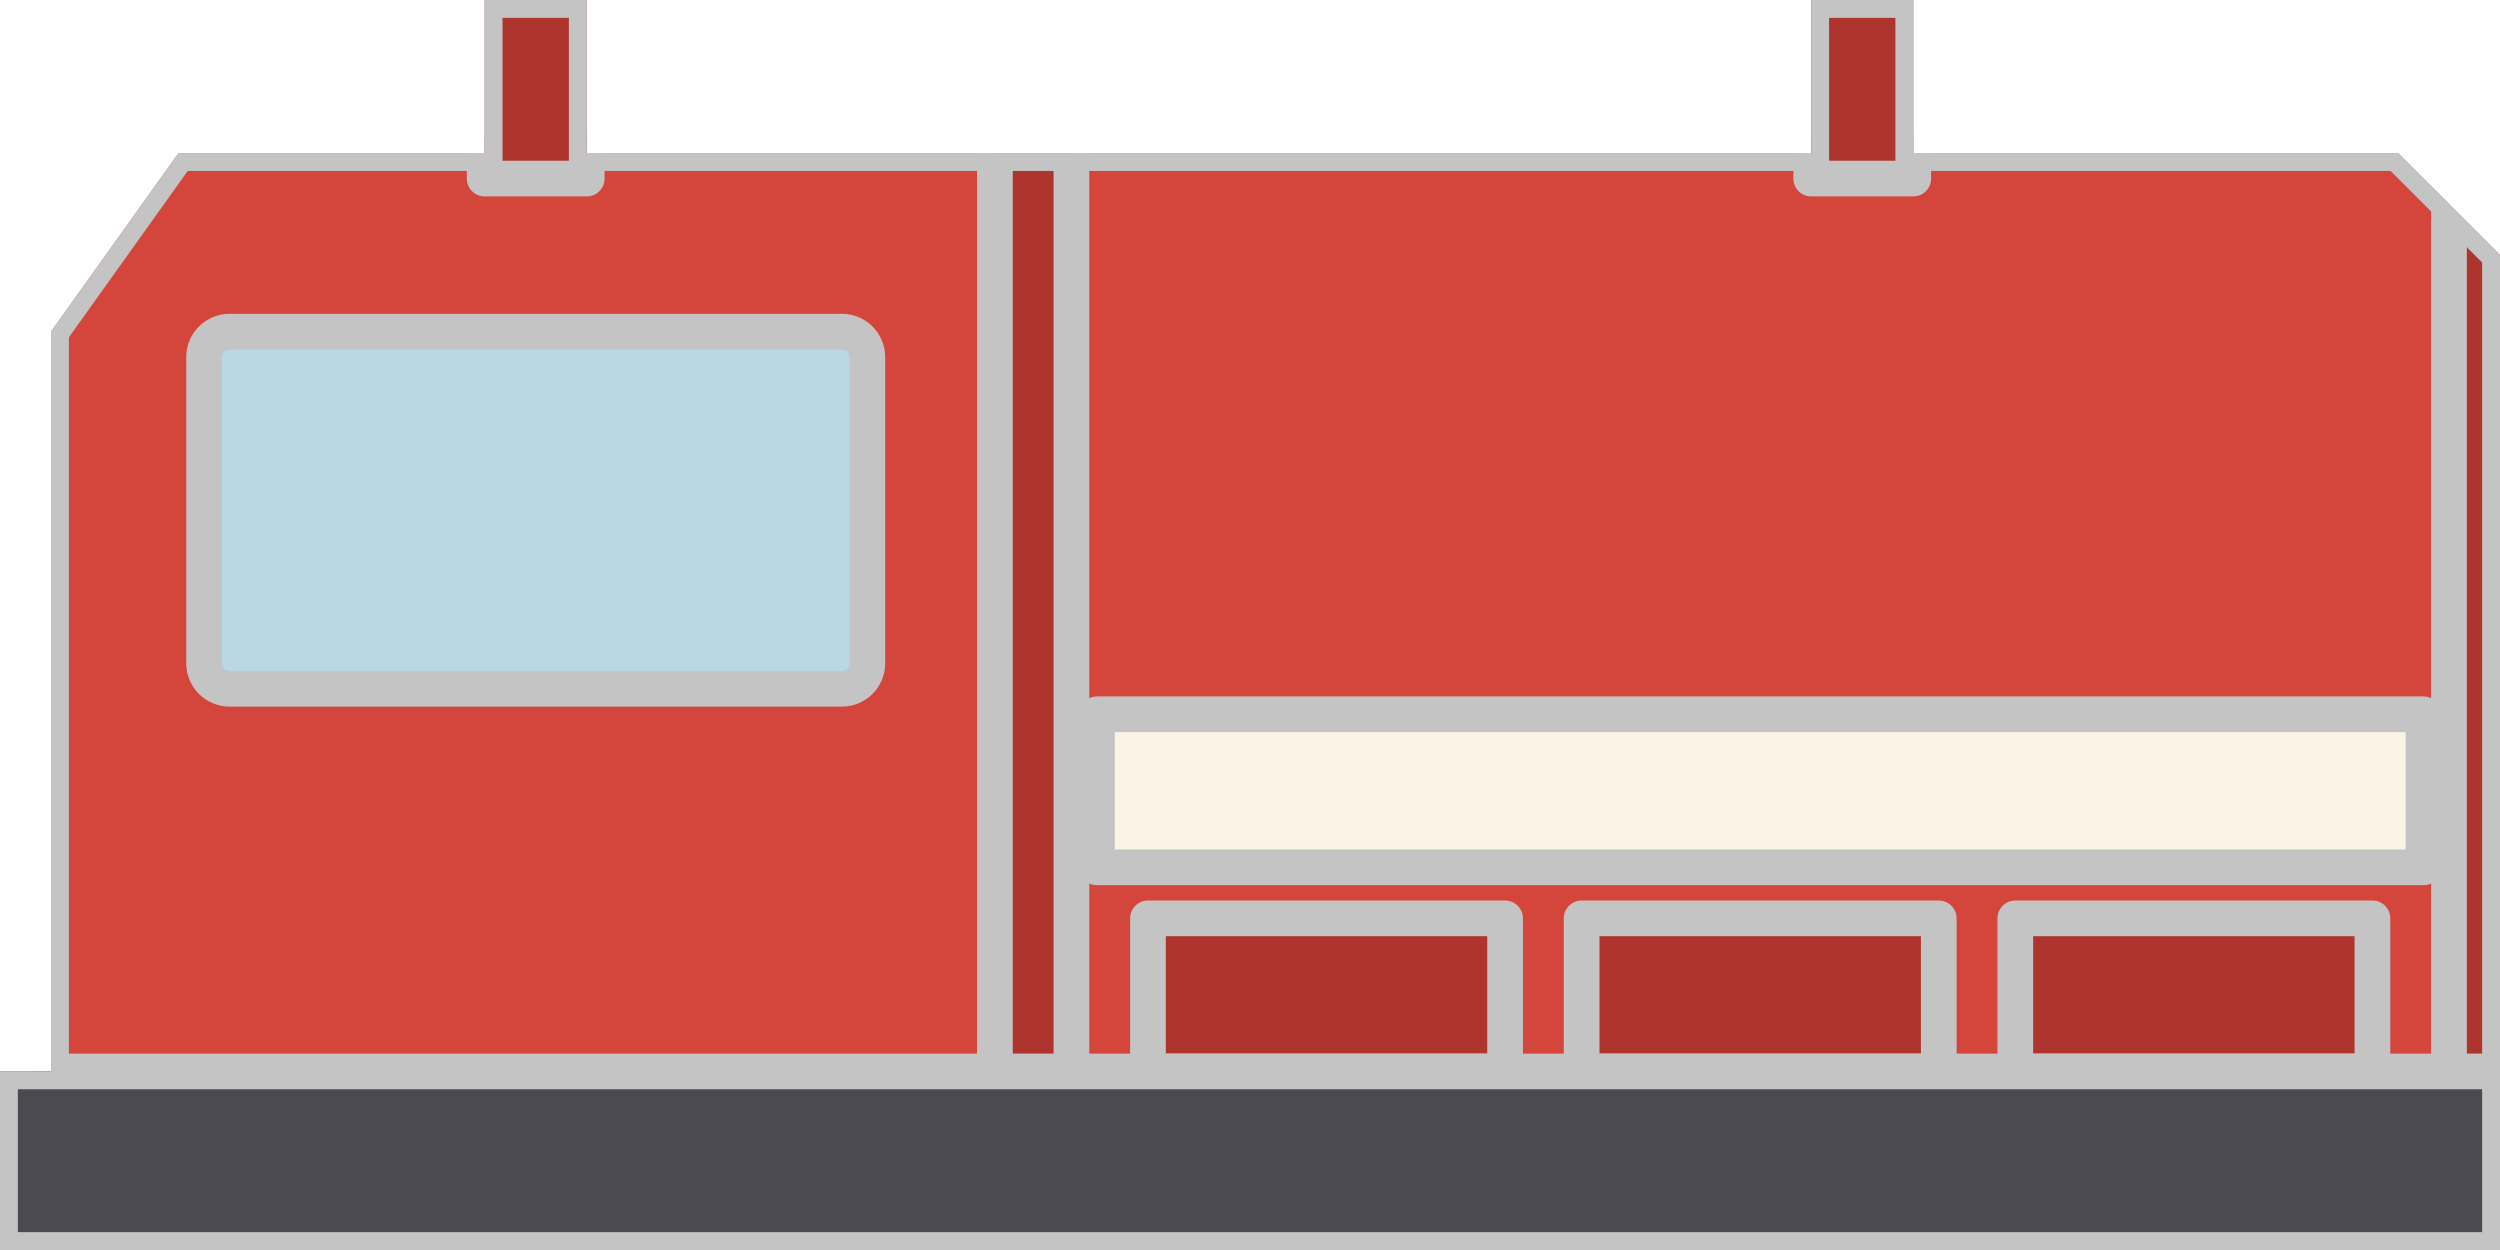
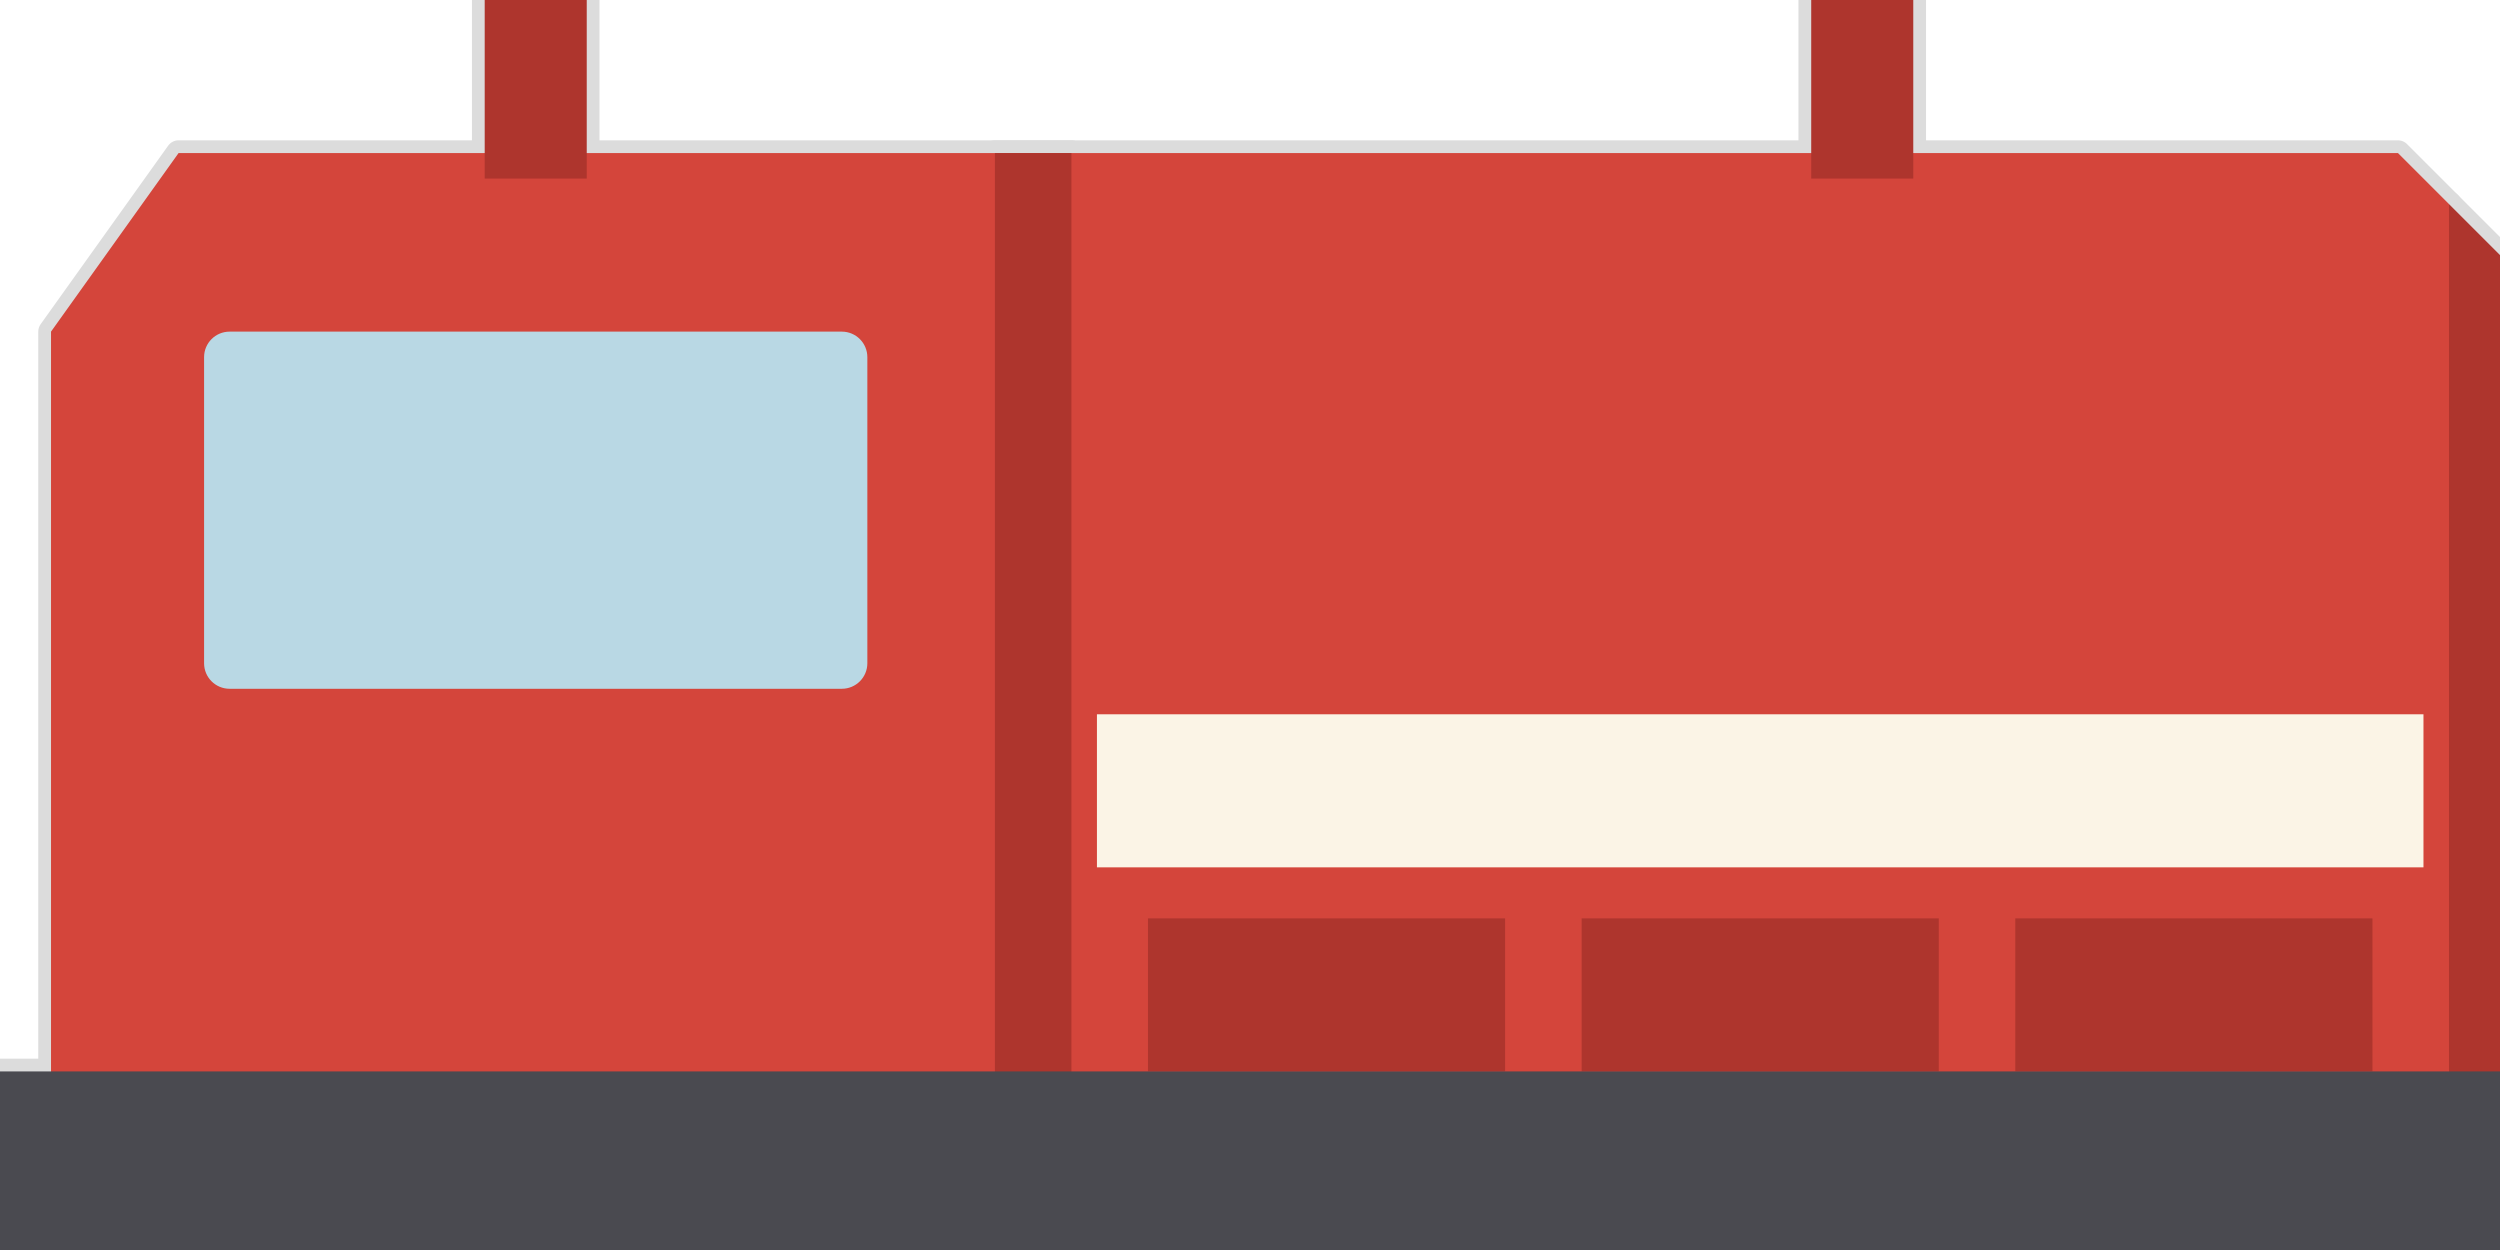
<svg xmlns="http://www.w3.org/2000/svg" width="294" height="147" viewBox="1 4 98 49">
-   <clipPath id="rim_firetruck_body">
-     <polygon points="5,52 5,19 10,12 97,12 99,14 99,52" fill="#AE352D" />
-     <polygon points="3,50 3,17 8,10 95,10 97,12 97,50" fill="#D4453B" />
-     <rect x="40" y="10" width="3" height="40" fill="#AE352D" />
-     <rect x="9" y="17" width="26" height="14" rx="1" fill="#B9D8E4" />
-     <rect x="44" y="32" width="52" height="6" fill="#FBF4E6" />
-     <rect x="46" y="40" width="14" height="6" fill="#AE352D" />
-     <rect x="63" y="40" width="14" height="6" fill="#AE352D" />
-     <rect x="80" y="40" width="14" height="6" fill="#AE352D" />
-     <rect x="1" y="46" width="98" height="7" fill="#4A4A50" />
-     <rect x="20" y="4" width="4" height="7" fill="#AE352D" />
-     <rect x="72" y="4" width="4" height="7" fill="#AE352D" />
-   </clipPath>
-   <g clip-path="url(#rim_firetruck_body)">
-     <polygon stroke="#c4c4c4" stroke-width="1.4" stroke-linejoin="round" points="5,52 5,19 10,12 97,12 99,14 99,52" fill="#AE352D" />
-     <polygon stroke="#c4c4c4" stroke-width="1.4" stroke-linejoin="round" points="3,50 3,17 8,10 95,10 97,12 97,50" fill="#D4453B" />
-     <rect stroke="#c4c4c4" stroke-width="1.4" stroke-linejoin="round" x="40" y="10" width="3" height="40" fill="#AE352D" />
-     <rect stroke="#c4c4c4" stroke-width="1.4" stroke-linejoin="round" x="9" y="17" width="26" height="14" rx="1" fill="#B9D8E4" />
-     <rect stroke="#c4c4c4" stroke-width="1.4" stroke-linejoin="round" x="44" y="32" width="52" height="6" fill="#FBF4E6" />
-     <rect stroke="#c4c4c4" stroke-width="1.4" stroke-linejoin="round" x="46" y="40" width="14" height="6" fill="#AE352D" />
-     <rect stroke="#c4c4c4" stroke-width="1.4" stroke-linejoin="round" x="63" y="40" width="14" height="6" fill="#AE352D" />
-     <rect stroke="#c4c4c4" stroke-width="1.4" stroke-linejoin="round" x="80" y="40" width="14" height="6" fill="#AE352D" />
-     <rect stroke="#c4c4c4" stroke-width="1.4" stroke-linejoin="round" x="1" y="46" width="98" height="7" fill="#4A4A50" />
-     <rect stroke="#c4c4c4" stroke-width="1.4" stroke-linejoin="round" x="20" y="4" width="4" height="7" fill="#AE352D" />
-     <rect stroke="#c4c4c4" stroke-width="1.4" stroke-linejoin="round" x="72" y="4" width="4" height="7" fill="#AE352D" />
+   <g id="paperscrape-outline" fill="#dcdcdc" stroke="#dcdcdc" stroke-width="1.0" stroke-linejoin="round" stroke-linecap="round">
+     <polygon points="5,52 5,19 10,12 97,12 99,14 99,52" />
+     <polygon points="3,50 3,17 8,10 95,10 97,12 97,50" />
+     <rect x="40" y="10" width="3" height="40" />
+     <rect x="9" y="17" width="26" height="14" rx="1" />
+     <rect x="44" y="32" width="52" height="6" />
+     <rect x="46" y="40" width="14" height="6" />
+     <rect x="63" y="40" width="14" height="6" />
+     <rect x="80" y="40" width="14" height="6" />
+     <rect x="1" y="46" width="98" height="7" />
+     <rect x="20" y="4" width="4" height="7" />
+     <rect x="72" y="4" width="4" height="7" />
  </g>
+   <polygon points="5,52 5,19 10,12 97,12 99,14 99,52" fill="#AE352D" />
+   <polygon points="3,50 3,17 8,10 95,10 97,12 97,50" fill="#D4453B" />
+   <rect x="40" y="10" width="3" height="40" fill="#AE352D" />
+   <rect x="9" y="17" width="26" height="14" rx="1" fill="#B9D8E4" />
+   <rect x="44" y="32" width="52" height="6" fill="#FBF4E6" />
+   <rect x="46" y="40" width="14" height="6" fill="#AE352D" />
+   <rect x="63" y="40" width="14" height="6" fill="#AE352D" />
+   <rect x="80" y="40" width="14" height="6" fill="#AE352D" />
+   <rect x="1" y="46" width="98" height="7" fill="#4A4A50" />
+   <rect x="20" y="4" width="4" height="7" fill="#AE352D" />
+   <rect x="72" y="4" width="4" height="7" fill="#AE352D" />
</svg>
